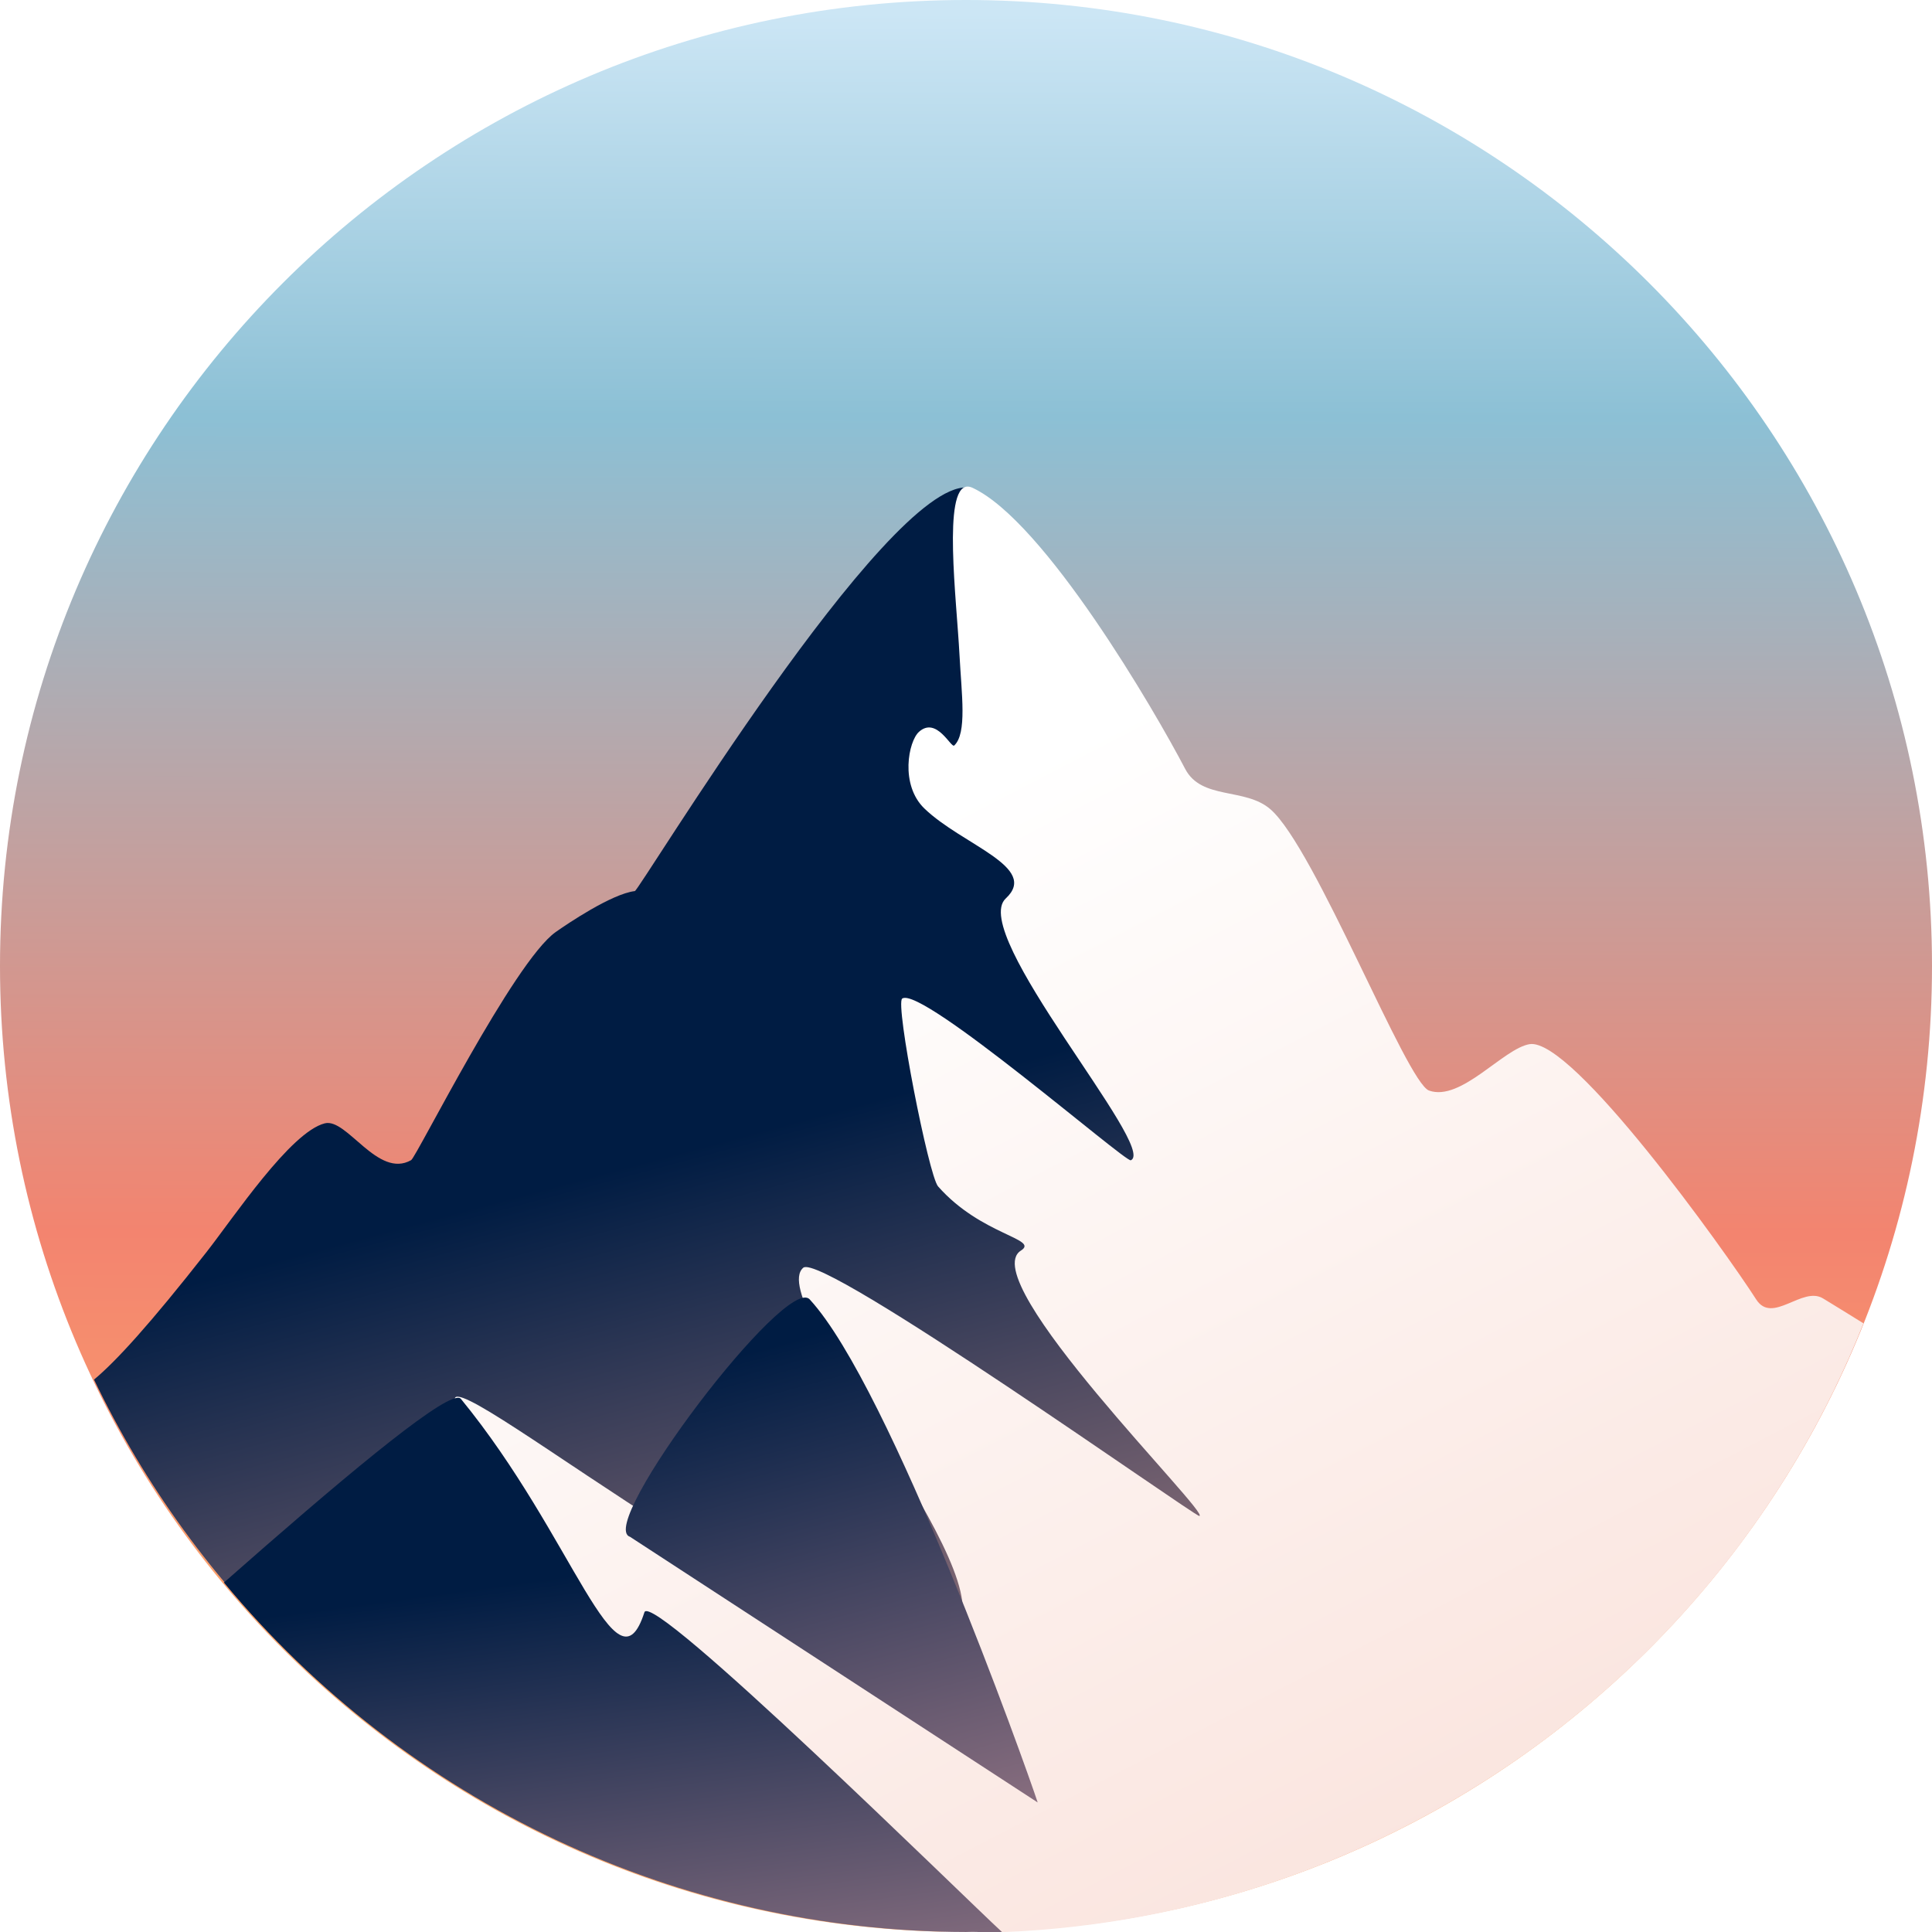
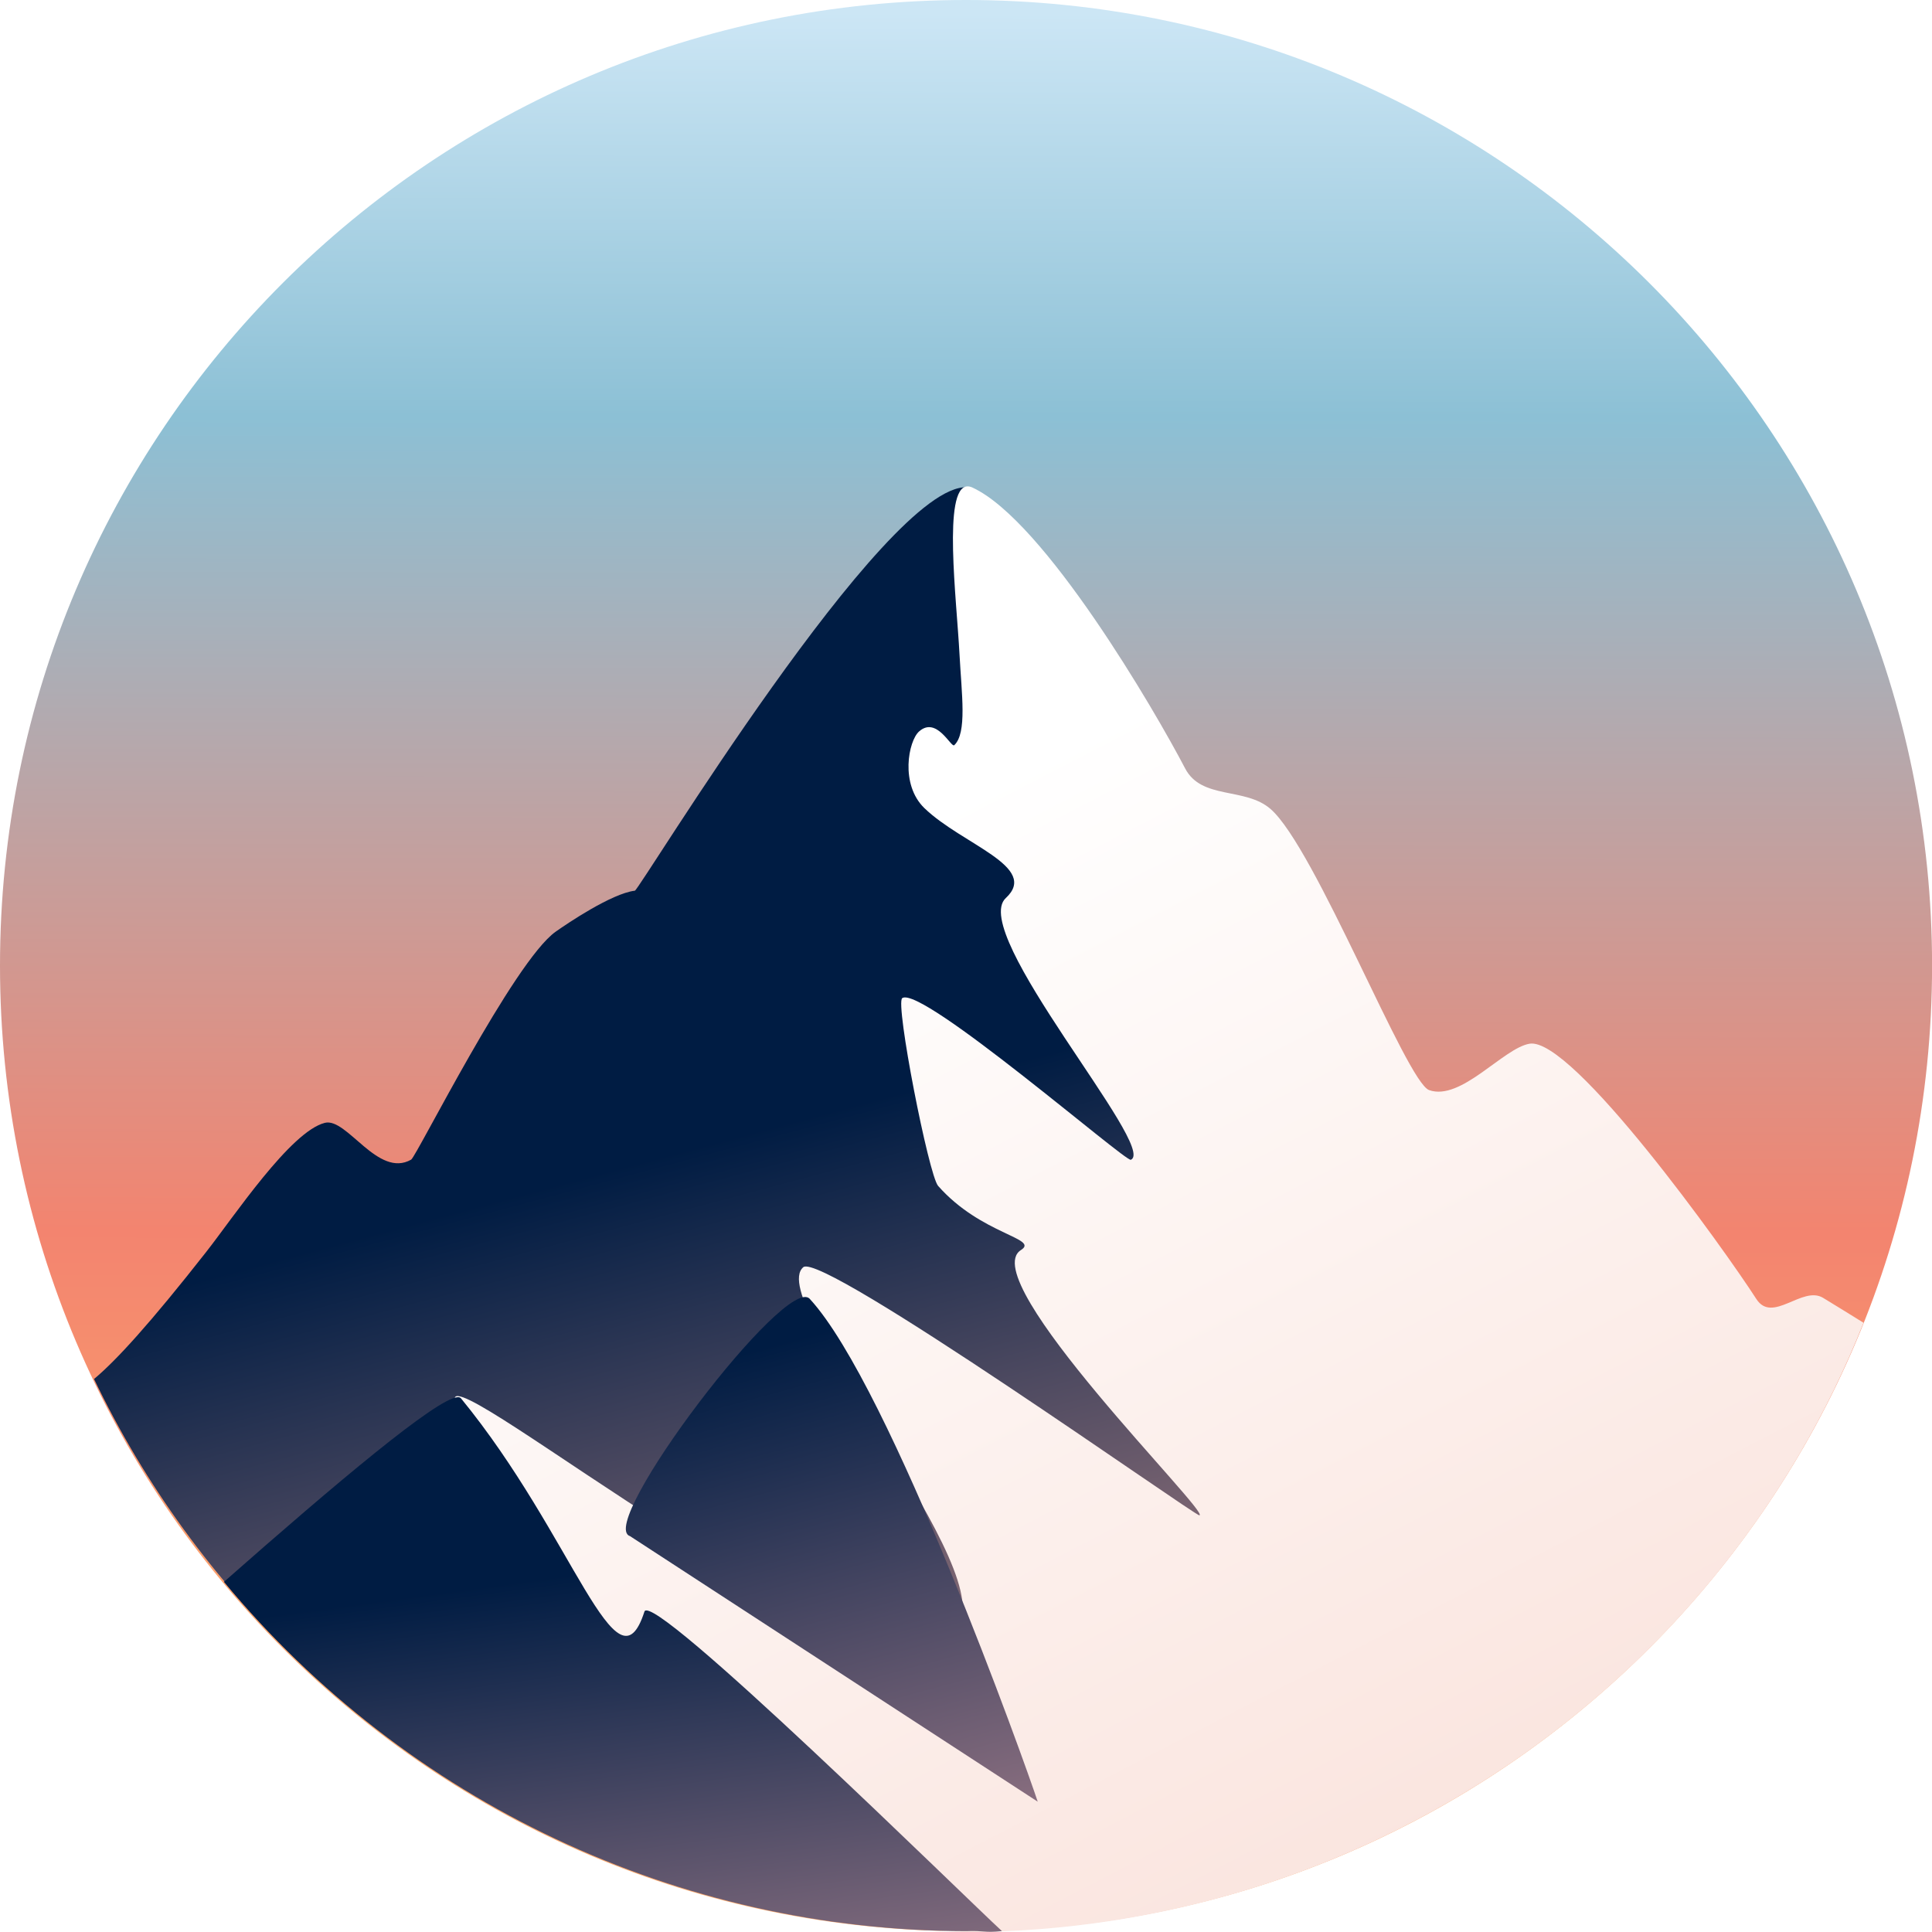
- <svg xmlns="http://www.w3.org/2000/svg" xmlns:xlink="http://www.w3.org/1999/xlink" width="500" height="500" viewBox="0 0 132.292 132.292" version="1.1" id="svg635" xml:space="preserve">
+ <svg xmlns="http://www.w3.org/2000/svg" xmlns:xlink="http://www.w3.org/1999/xlink" width="40" height="40" viewBox="0 0 10.583 10.583" version="1.1" id="svg635" xml:space="preserve">
  <defs id="defs632">
    <linearGradient id="linearGradient16">
      <stop style="stop-color:#001c43;stop-opacity:1;" offset="0" id="stop15" />
      <stop style="stop-color:#d99ea2;stop-opacity:1;" offset="1" id="stop16" />
    </linearGradient>
    <linearGradient id="linearGradient13">
      <stop style="stop-color:#001c43;stop-opacity:1;" offset="0.214" id="stop12" />
      <stop style="stop-color:#d89fa3;stop-opacity:1;" offset="1" id="stop13" />
    </linearGradient>
    <linearGradient id="linearGradient14447">
      <stop style="stop-color:#bcf5d5;stop-opacity:1;" offset="0.118" id="stop16633" />
      <stop style="stop-color:#70aecc;stop-opacity:1;" offset="0.391" id="stop29757" />
      <stop style="stop-color:#c6deed;stop-opacity:1;" offset="0.676" id="stop17361" />
      <stop style="stop-color:#ffd4e3;stop-opacity:1;" offset="0.892" id="stop20271" />
    </linearGradient>
    <linearGradient id="linearGradient11233">
      <stop style="stop-color:#dc719a;stop-opacity:1;" offset="0.16" id="stop11229" />
      <stop style="stop-color:#fe95ae;stop-opacity:1;" offset="0.518" id="stop13376" />
      <stop style="stop-color:#fdf7f0;stop-opacity:1;" offset="1" id="stop11231" />
    </linearGradient>
    <linearGradient id="linearGradient3778">
      <stop style="stop-color:#ea6c9e;stop-opacity:1;" offset="0.385" id="stop3774" />
      <stop style="stop-color:#feb0c8;stop-opacity:1;" offset="0.805" id="stop8681" />
      <stop style="stop-color:#fdedde;stop-opacity:1;" offset="1" id="stop3776" />
    </linearGradient>
    <filter y="-0.196" height="1.392" style="color-interpolation-filters:sRGB" id="filter3896" x="-0.196" width="1.392">
      <feGaussianBlur stdDeviation="5" result="result6" id="feGaussianBlur3886" />
      <feComposite result="result8" in="SourceGraphic" operator="atop" in2="result6" id="feComposite3888" />
      <feComposite result="result9" operator="over" in2="SourceAlpha" in="result8" id="feComposite3890" />
      <feColorMatrix values="1 0 0 0 0 0 1 0 0 0 0 0 1 0 0 0 0 0 1 0 " result="result10" id="feColorMatrix3892" />
      <feBlend in="result10" mode="normal" in2="result6" id="feBlend3894" />
    </filter>
    <linearGradient xlink:href="#linearGradient14447" id="linearGradient14449" x1="264.583" y1="191.823" x2="132.292" y2="59.531" gradientUnits="userSpaceOnUse" gradientTransform="translate(-132.2917,-59.53126)" />
    <radialGradient xlink:href="#linearGradient3778" id="radialGradient467" gradientUnits="userSpaceOnUse" gradientTransform="matrix(1.149056,-0.01647774,0.01623538,1.132154,-164.2444,-73.71001)" cx="200.136" cy="130.667" fx="200.136" fy="130.667" r="55.99" />
    <radialGradient xlink:href="#linearGradient3778" id="radialGradient469" gradientUnits="userSpaceOnUse" gradientTransform="matrix(1.149056,-0.01647774,0.01623538,1.132154,-164.2444,-73.71001)" cx="200.136" cy="130.667" fx="200.136" fy="130.667" r="55.99" />
    <radialGradient xlink:href="#linearGradient3778" id="radialGradient471" gradientUnits="userSpaceOnUse" gradientTransform="matrix(1.149056,-0.01647774,0.01623538,1.132154,-164.2444,-73.71001)" cx="200.136" cy="130.667" fx="200.136" fy="130.667" r="55.99" />
    <radialGradient xlink:href="#linearGradient3778" id="radialGradient473" gradientUnits="userSpaceOnUse" gradientTransform="matrix(1.149056,-0.01647774,0.01623538,1.132154,-164.2444,-73.71001)" cx="200.136" cy="130.667" fx="200.136" fy="130.667" r="55.99" />
    <radialGradient xlink:href="#linearGradient3778" id="radialGradient475" gradientUnits="userSpaceOnUse" gradientTransform="matrix(1.149056,-0.01647774,0.01623538,1.132154,-164.2444,-73.71001)" cx="200.136" cy="130.667" fx="200.136" fy="130.667" r="55.99" />
    <radialGradient xlink:href="#linearGradient3778" id="radialGradient477" gradientUnits="userSpaceOnUse" gradientTransform="matrix(1.149056,-0.01647774,0.01623538,1.132154,-164.2444,-73.71001)" cx="200.136" cy="130.667" fx="200.136" fy="130.667" r="55.99" />
    <radialGradient xlink:href="#linearGradient3778" id="radialGradient479" gradientUnits="userSpaceOnUse" gradientTransform="matrix(1.149056,-0.01647774,0.01623538,1.132154,-164.2444,-73.71001)" cx="200.136" cy="130.667" fx="200.136" fy="130.667" r="55.99" />
    <radialGradient xlink:href="#linearGradient3778" id="radialGradient481" gradientUnits="userSpaceOnUse" gradientTransform="matrix(1.149056,-0.01647774,0.01623538,1.132154,-164.2444,-73.71001)" cx="200.136" cy="130.667" fx="200.136" fy="130.667" r="55.99" />
    <radialGradient xlink:href="#linearGradient3778" id="radialGradient483" gradientUnits="userSpaceOnUse" gradientTransform="matrix(1.149056,-0.01647774,0.01623538,1.132154,-164.2444,-73.71001)" cx="200.136" cy="130.667" fx="200.136" fy="130.667" r="55.99" />
    <radialGradient xlink:href="#linearGradient3778" id="radialGradient485" gradientUnits="userSpaceOnUse" gradientTransform="matrix(1.149056,-0.01647774,0.01623538,1.132154,-164.2444,-73.71001)" cx="200.136" cy="130.667" fx="200.136" fy="130.667" r="55.99" />
    <radialGradient xlink:href="#linearGradient3778" id="radialGradient487" gradientUnits="userSpaceOnUse" gradientTransform="matrix(1.149056,-0.01647774,0.01623538,1.132154,-164.2444,-73.71001)" cx="200.136" cy="130.667" fx="200.136" fy="130.667" r="55.99" />
    <radialGradient xlink:href="#linearGradient3778" id="radialGradient489" gradientUnits="userSpaceOnUse" gradientTransform="matrix(1.149056,-0.01647774,0.01623538,1.132154,-164.2444,-73.71001)" cx="200.136" cy="130.667" fx="200.136" fy="130.667" r="55.99" />
    <radialGradient xlink:href="#linearGradient3778" id="radialGradient491" gradientUnits="userSpaceOnUse" gradientTransform="matrix(1.149056,-0.01647774,0.01623538,1.132154,-164.2444,-73.71001)" cx="200.136" cy="130.667" fx="200.136" fy="130.667" r="55.99" />
    <radialGradient xlink:href="#linearGradient3778" id="radialGradient493" gradientUnits="userSpaceOnUse" gradientTransform="matrix(1.149056,-0.01647774,0.01623538,1.132154,-164.2444,-73.71001)" cx="200.136" cy="130.667" fx="200.136" fy="130.667" r="55.99" />
    <radialGradient xlink:href="#linearGradient3778" id="radialGradient495" gradientUnits="userSpaceOnUse" gradientTransform="matrix(1.149056,-0.01647774,0.01623538,1.132154,-164.2444,-73.71001)" cx="200.136" cy="130.667" fx="200.136" fy="130.667" r="55.99" />
    <radialGradient xlink:href="#linearGradient3778" id="radialGradient497" gradientUnits="userSpaceOnUse" gradientTransform="matrix(1.149056,-0.01647774,0.01623538,1.132154,-164.2444,-73.71001)" cx="200.136" cy="130.667" fx="200.136" fy="130.667" r="55.99" />
    <radialGradient xlink:href="#linearGradient3778" id="radialGradient499" gradientUnits="userSpaceOnUse" gradientTransform="matrix(1.149056,-0.01647774,0.01623538,1.132154,-164.2444,-73.71001)" cx="200.136" cy="130.667" fx="200.136" fy="130.667" r="55.99" />
    <radialGradient xlink:href="#linearGradient3778" id="radialGradient501" gradientUnits="userSpaceOnUse" gradientTransform="matrix(1.149056,-0.01647774,0.01623538,1.132154,-164.2444,-73.71001)" cx="200.136" cy="130.667" fx="200.136" fy="130.667" r="55.99" />
    <radialGradient xlink:href="#linearGradient3778" id="radialGradient503" gradientUnits="userSpaceOnUse" gradientTransform="matrix(1.149056,-0.01647774,0.01623538,1.132154,-164.2444,-73.71001)" cx="200.136" cy="130.667" fx="200.136" fy="130.667" r="55.99" />
    <radialGradient xlink:href="#linearGradient3778" id="radialGradient505" gradientUnits="userSpaceOnUse" gradientTransform="matrix(1.149056,-0.01647774,0.01623538,1.132154,-164.2444,-73.71001)" cx="200.136" cy="130.667" fx="200.136" fy="130.667" r="55.99" />
    <radialGradient xlink:href="#linearGradient3778" id="radialGradient507" gradientUnits="userSpaceOnUse" gradientTransform="matrix(1.149056,-0.01647774,0.01623538,1.132154,-164.2444,-73.71001)" cx="200.136" cy="130.667" fx="200.136" fy="130.667" r="55.99" />
    <radialGradient xlink:href="#linearGradient3778" id="radialGradient509" gradientUnits="userSpaceOnUse" gradientTransform="matrix(1.149056,-0.01647774,0.01623538,1.132154,-164.2444,-73.71001)" cx="200.136" cy="130.667" fx="200.136" fy="130.667" r="55.99" />
    <radialGradient xlink:href="#linearGradient3778" id="radialGradient511" gradientUnits="userSpaceOnUse" gradientTransform="matrix(1.149056,-0.01647774,0.01623538,1.132154,-164.2444,-73.71001)" cx="200.136" cy="130.667" fx="200.136" fy="130.667" r="55.99" />
    <radialGradient xlink:href="#linearGradient3778" id="radialGradient513" gradientUnits="userSpaceOnUse" gradientTransform="matrix(1.149056,-0.01647774,0.01623538,1.132154,-164.2444,-73.71001)" cx="200.136" cy="130.667" fx="200.136" fy="130.667" r="55.99" />
    <radialGradient xlink:href="#linearGradient3778" id="radialGradient515" gradientUnits="userSpaceOnUse" gradientTransform="matrix(1.149056,-0.01647774,0.01623538,1.132154,-164.2444,-73.71001)" cx="200.136" cy="130.667" fx="200.136" fy="130.667" r="55.99" />
    <radialGradient xlink:href="#linearGradient3778" id="radialGradient517" gradientUnits="userSpaceOnUse" gradientTransform="matrix(1.149056,-0.01647774,0.01623538,1.132154,-164.2444,-73.71001)" cx="200.136" cy="130.667" fx="200.136" fy="130.667" r="55.99" />
    <radialGradient xlink:href="#linearGradient3778" id="radialGradient519" gradientUnits="userSpaceOnUse" gradientTransform="matrix(1.149056,-0.01647774,0.01623538,1.132154,-164.2444,-73.71001)" cx="200.136" cy="130.667" fx="200.136" fy="130.667" r="55.99" />
    <radialGradient xlink:href="#linearGradient3778" id="radialGradient521" gradientUnits="userSpaceOnUse" gradientTransform="matrix(1.149056,-0.01647774,0.01623538,1.132154,-164.2444,-73.71001)" cx="200.136" cy="130.667" fx="200.136" fy="130.667" r="55.99" />
    <radialGradient xlink:href="#linearGradient3778" id="radialGradient523" gradientUnits="userSpaceOnUse" gradientTransform="matrix(1.149056,-0.01647774,0.01623538,1.132154,-164.2444,-73.71001)" cx="200.136" cy="130.667" fx="200.136" fy="130.667" r="55.99" />
    <radialGradient xlink:href="#linearGradient3778" id="radialGradient525" gradientUnits="userSpaceOnUse" gradientTransform="matrix(1.149056,-0.01647774,0.01623538,1.132154,-164.2444,-73.71001)" cx="200.136" cy="130.667" fx="200.136" fy="130.667" r="55.99" />
    <radialGradient xlink:href="#linearGradient11233" id="radialGradient527" gradientUnits="userSpaceOnUse" gradientTransform="matrix(1,0,0,0.9656236,-132.2917,-54.71187)" cx="218.814" cy="140.195" fx="218.814" fy="140.195" r="17.991" />
    <radialGradient xlink:href="#linearGradient11233" id="radialGradient529" gradientUnits="userSpaceOnUse" gradientTransform="matrix(1,0,0,0.9656236,-132.2917,-54.71187)" cx="218.814" cy="140.195" fx="218.814" fy="140.195" r="17.991" />
    <radialGradient xlink:href="#linearGradient11233" id="radialGradient531" gradientUnits="userSpaceOnUse" gradientTransform="matrix(1,0,0,0.9656236,-132.2917,-54.71187)" cx="218.814" cy="140.195" fx="218.814" fy="140.195" r="17.991" />
    <radialGradient xlink:href="#linearGradient11233" id="radialGradient533" gradientUnits="userSpaceOnUse" gradientTransform="matrix(1,0,0,0.9656236,-132.2917,-54.71187)" cx="218.814" cy="140.195" fx="218.814" fy="140.195" r="17.991" />
    <radialGradient xlink:href="#linearGradient11233" id="radialGradient535" gradientUnits="userSpaceOnUse" gradientTransform="matrix(1,0,0,0.9656236,-132.2917,-54.71187)" cx="218.814" cy="140.195" fx="218.814" fy="140.195" r="17.991" />
    <radialGradient xlink:href="#linearGradient11233" id="radialGradient537" gradientUnits="userSpaceOnUse" gradientTransform="matrix(1,0,0,1.008563,-132.2917,-60.41931)" cx="233.509" cy="103.704" fx="233.509" fy="103.704" r="15.033" />
    <radialGradient xlink:href="#linearGradient11233" id="radialGradient539" gradientUnits="userSpaceOnUse" gradientTransform="matrix(1,0,0,1.008563,-132.2917,-60.41931)" cx="233.509" cy="103.704" fx="233.509" fy="103.704" r="15.033" />
    <radialGradient xlink:href="#linearGradient11233" id="radialGradient541" gradientUnits="userSpaceOnUse" gradientTransform="matrix(1,0,0,1.008563,-132.2917,-60.41931)" cx="233.509" cy="103.704" fx="233.509" fy="103.704" r="15.033" />
    <radialGradient xlink:href="#linearGradient11233" id="radialGradient543" gradientUnits="userSpaceOnUse" gradientTransform="matrix(1,0,0,1.008563,-132.2917,-60.41931)" cx="233.509" cy="103.704" fx="233.509" fy="103.704" r="15.033" />
    <radialGradient xlink:href="#linearGradient11233" id="radialGradient545" gradientUnits="userSpaceOnUse" gradientTransform="matrix(1,0,0,1.008563,-132.2917,-60.41931)" cx="233.509" cy="103.704" fx="233.509" fy="103.704" r="15.033" />
    <radialGradient xlink:href="#linearGradient11233" id="radialGradient547" gradientUnits="userSpaceOnUse" gradientTransform="matrix(1,0,0,1.029366,-132.2917,-63.25868)" cx="188.427" cy="126.93" fx="188.427" fy="126.93" r="11.709" />
    <radialGradient xlink:href="#linearGradient11233" id="radialGradient549" gradientUnits="userSpaceOnUse" gradientTransform="matrix(1,0,0,1.029366,-132.2917,-63.25868)" cx="188.427" cy="126.93" fx="188.427" fy="126.93" r="11.709" />
    <radialGradient xlink:href="#linearGradient11233" id="radialGradient551" gradientUnits="userSpaceOnUse" gradientTransform="matrix(1,0,0,1.029366,-132.2917,-63.25868)" cx="188.427" cy="126.93" fx="188.427" fy="126.93" r="11.709" />
    <radialGradient xlink:href="#linearGradient11233" id="radialGradient553" gradientUnits="userSpaceOnUse" gradientTransform="matrix(1,0,0,1.029366,-132.2917,-63.25868)" cx="188.427" cy="126.93" fx="188.427" fy="126.93" r="11.709" />
    <radialGradient xlink:href="#linearGradient11233" id="radialGradient555" gradientUnits="userSpaceOnUse" gradientTransform="matrix(1,0,0,1.029366,-132.2917,-63.25868)" cx="188.427" cy="126.93" fx="188.427" fy="126.93" r="11.709" />
    <linearGradient xlink:href="#linearGradient2" id="linearGradient3" x1="199.152" y1="59.156" x2="198.937" y2="195.472" gradientUnits="userSpaceOnUse" gradientTransform="translate(-132.2917,-58.27285)" />
    <linearGradient id="linearGradient2">
      <stop style="stop-color:#cce6f5;stop-opacity:1;" offset="0" id="stop2" />
      <stop style="stop-color:#8cc0d5;stop-opacity:1;" offset="0.203" id="stop1" />
      <stop style="stop-color:#f3846f;stop-opacity:1;" offset="0.613" id="stop4" />
      <stop style="stop-color:#fda86c;stop-opacity:1;" offset="0.838" id="stop5" />
    </linearGradient>
    <linearGradient xlink:href="#linearGradient8972" id="linearGradient8974" x1="178.568" y1="104.043" x2="198.803" y2="179.634" gradientUnits="userSpaceOnUse" gradientTransform="matrix(1.387262,0,0,1.387262,-209.7146,-103.7375)" />
    <linearGradient id="linearGradient8972">
      <stop style="stop-color:#001c43;stop-opacity:1;" offset="0.361" id="stop8968" />
      <stop style="stop-color:#fdb1a3;stop-opacity:1;" offset="1" id="stop8970" />
    </linearGradient>
    <linearGradient xlink:href="#linearGradient1510" id="linearGradient1512" x1="203.527" y1="111.458" x2="246.21" y2="193.942" gradientUnits="userSpaceOnUse" gradientTransform="matrix(1.387262,0,0,1.387262,-209.7146,-103.7375)" />
    <linearGradient id="linearGradient1510">
      <stop style="stop-color:#ffffff;stop-opacity:1;" offset="0" id="stop1506" />
      <stop style="stop-color:#f7d4ca;stop-opacity:1;" offset="1" id="stop1508" />
    </linearGradient>
    <linearGradient xlink:href="#linearGradient13" id="linearGradient21205" x1="174.555" y1="142.872" x2="180.441" y2="186.565" gradientUnits="userSpaceOnUse" gradientTransform="matrix(1.387262,0,0,1.387262,-209.7146,-102.6409)" />
    <linearGradient id="linearGradient11533">
      <stop style="stop-color:#052b59;stop-opacity:1;" offset="0" id="stop11529" />
      <stop style="stop-color:#d99ea2;stop-opacity:1;" offset="1" id="stop11531" />
    </linearGradient>
    <linearGradient xlink:href="#linearGradient16" id="linearGradient11535" x1="190.882" y1="139.185" x2="201.355" y2="178.051" gradientUnits="userSpaceOnUse" gradientTransform="matrix(1.387262,0,0,1.387262,-209.7146,-101.5353)" />
    <linearGradient xlink:href="#linearGradient11533" id="linearGradient21221" x1="65.424" y1="158.132" x2="64.759" y2="168.45" gradientUnits="userSpaceOnUse" />
    <linearGradient xlink:href="#linearGradient11533" id="linearGradient21229" x1="115.703" y1="152.643" x2="115.879" y2="168.651" gradientUnits="userSpaceOnUse" />
    <linearGradient xlink:href="#linearGradient11533" id="linearGradient21213" x1="201.759" y1="153.631" x2="200.796" y2="170.432" gradientUnits="userSpaceOnUse" gradientTransform="translate(-301.8844,-57.97781)" />
    <linearGradient xlink:href="#linearGradient11533" id="linearGradient21237" x1="203.108" y1="149.654" x2="201.44" y2="193.575" gradientUnits="userSpaceOnUse" gradientTransform="translate(-301.8844,-57.97781)" />
    <linearGradient xlink:href="#linearGradient21243" id="linearGradient21245" x1="200.089" y1="168.617" x2="200.097" y2="189.784" gradientUnits="userSpaceOnUse" gradientTransform="translate(-301.8844,-57.97781)" />
    <linearGradient id="linearGradient21243">
      <stop style="stop-color:#04214b;stop-opacity:1;" offset="0" id="stop21239" />
      <stop style="stop-color:#031c44;stop-opacity:1;" offset="1" id="stop21241" />
    </linearGradient>
    <linearGradient xlink:href="#linearGradient126" id="linearGradient215" gradientUnits="userSpaceOnUse" gradientTransform="matrix(2.58355,0,0,2.557968,-6.263844,-333.0269)" x1="77.337" y1="168.913" x2="124.547" y2="187.26" />
    <linearGradient id="linearGradient126">
      <stop style="stop-color:#31070e;stop-opacity:1;" offset="0" id="stop125" />
      <stop style="stop-color:#340213;stop-opacity:1;" offset="0.5" id="stop128" />
      <stop style="stop-color:#2c0616;stop-opacity:1;" offset="1" id="stop126" />
    </linearGradient>
  </defs>
-   <circle style="display:inline;fill:url(#linearGradient3);fill-opacity:1;stroke-width:0.339" id="circle17" cx="66.146" cy="66.146" r="66.146" />
-   <path id="path1402" style="fill:url(#linearGradient8974);fill-opacity:1;stroke-width:0.367" d="M 66.211 33.379 C 60.605 33.117 43.786 60.978 43.469 61.016 C 41.873 61.208 38.822 63.277 38.05 63.821 C 35.182 65.845 28.511 79.235 28.153 79.439 C 25.875 80.736 23.759 76.539 22.243 76.919 C 19.893 77.507 16.005 83.358 14.126 85.753 C 10.285 90.65 7.964 93.196 6.438 94.467 A 66.146 66.146 0 0 0 20.467 113.773 L 117.1 108.173 A 66.146 66.146 0 0 0 126.804 92.311 C 126.334 92.06 125.801 91.758 125.384 91.551 C 123.266 90.5 121.261 91.909 120.241 90.608 C 115.033 83.972 109.892 83.125 105.904 78.703 C 102.994 75.478 98.782 77.989 97.531 76.391 C 96.072 74.529 88.883 61.951 87.512 58.395 C 85.855 54.094 82.343 56.04 80.463 52.336 C 76.204 43.94 68.695 33.495 66.211 33.379 z " />
-   <path id="path1404" style="display:inline;fill:url(#linearGradient1512);fill-opacity:1;stroke-width:0.367" d="m 66.222,33.319 c -1.675,0.105 -0.721,7.729 -0.523,11.5 0.143,2.723 0.53,5.387 -0.358,6.228 -0.213,0.202 -1.204,-2.015 -2.412,-0.938 -0.728,0.649 -1.315,3.628 0.368,5.252 2.591,2.5 7.893,4.009 5.573,6.158 -2.573,2.383 10.437,17.121 8.56,17.931 C 77.066,79.605 63.084,67.467 61.777,68.376 c -0.496,0.345 1.814,12.134 2.458,12.864 2.952,3.348 6.955,3.579 5.672,4.392 C 66.687,87.672 82.958,103.717 82.122,103.804 81.803,103.837 56.291,85.71 55.002,86.808 c -2.71,2.306 14.032,21.339 10.398,24.791 -5.862,5.569 -34.822,-18.671 -34.256,-15.71 0.248,1.295 11.265,20.481 12.636,16.125 0.791,-2.514 8.477,4.3 11.548,9.135 0.508,0.799 2.612,5.563 4.836,10.716 1.986,0.233 4.002,0.437 6.002,0.49 27.053,-0.068 51.455,-16.595 61.434,-41.74 -0.884,-0.549 -1.847,-1.147 -2.772,-1.708 -1.415,-0.859 -3.465,1.799 -4.57,0.077 -2.161,-3.367 -12.606,-17.968 -15.523,-17.486 -1.802,0.298 -4.695,3.953 -6.881,3.178 C 96.307,74.125 90.058,58.082 86.995,55.417 85.254,53.902 82.277,54.805 81.15,52.643 79.066,48.647 71.514,35.69 66.593,33.402 c -0.136,-0.063 -0.259,-0.09 -0.371,-0.083 z" />
-   <path id="path1406" style="display:inline;fill:url(#linearGradient21205);fill-opacity:1;stroke-width:0.367" d="m 31.317,95.715 c -1.455,0.12 -8.194,5.783 -15.983,12.649 12.542,15.127 31.161,23.895 50.811,23.927 1.284,-0.054 1.183,0.127 2.462,-0.002 -2.485,-2.276 -23.979,-23.451 -24.482,-21.887 -1.903,5.923 -4.835,-5.181 -12.565,-14.615 -0.048,-0.059 -0.13,-0.083 -0.243,-0.073 z" />
-   <path style="display:inline;fill:url(#linearGradient11535);fill-opacity:1;stroke-width:0.367" d="M 43.135,105.228 C 40.774,104.476 53.914,87.108 55.459,88.993 60.981,95 70.211,120.853 71.054,123.421" id="path1408" />
+   <g id="g1" transform="matrix(0.08,0,0,0.07996264,-1.201172e-7,5.4569982e-6)">
+     <circle style="display:inline;fill:url(#linearGradient3);fill-opacity:1;stroke-width:0.339" id="circle17" cx="66.146" cy="66.146" r="66.146" />
+     <path id="path1402" style="fill:url(#linearGradient8974);fill-opacity:1;stroke-width:0.367" d="M 66.211,33.379 C 60.605,33.117 43.786,60.978 43.469,61.016 c -1.596,0.192 -4.647,2.261 -5.419,2.806 -2.869,2.024 -9.54,15.414 -9.897,15.617 -2.278,1.297 -4.394,-2.9 -5.91,-2.52 -2.35,0.589 -6.238,6.439 -8.117,8.834 -3.841,4.898 -6.163,7.443 -7.688,8.714 A 66.146,66.146 0 0 0 20.467,113.773 l 96.633,-5.6 a 66.146,66.146 0 0 0 9.704,-15.863 c -0.47,-0.25 -1.003,-0.553 -1.421,-0.76 -2.117,-1.051 -4.123,0.358 -5.143,-0.943 -5.208,-6.637 -10.349,-7.483 -14.337,-11.905 -2.909,-3.226 -7.121,-0.714 -8.373,-2.312 C 96.072,74.529 88.883,61.951 87.512,58.395 85.855,54.094 82.343,56.04 80.463,52.336 76.204,43.94 68.695,33.495 66.211,33.379 Z" />
+     <path id="path1404" style="display:inline;fill:url(#linearGradient1512);fill-opacity:1;stroke-width:0.367" d="m 66.222,33.319 c -1.675,0.105 -0.721,7.729 -0.523,11.5 0.143,2.723 0.53,5.387 -0.358,6.228 -0.213,0.202 -1.204,-2.015 -2.412,-0.938 -0.728,0.649 -1.315,3.628 0.368,5.252 2.591,2.5 7.893,4.009 5.573,6.158 -2.573,2.383 10.437,17.121 8.56,17.931 C 77.066,79.605 63.084,67.467 61.777,68.376 c -0.496,0.345 1.814,12.134 2.458,12.864 2.952,3.348 6.955,3.579 5.672,4.392 C 66.687,87.672 82.958,103.717 82.122,103.804 81.803,103.837 56.291,85.71 55.002,86.808 c -2.71,2.306 14.032,21.339 10.398,24.791 -5.862,5.569 -34.822,-18.671 -34.256,-15.71 0.248,1.295 11.265,20.481 12.636,16.125 0.791,-2.514 8.477,4.3 11.548,9.135 0.508,0.799 2.612,5.563 4.836,10.716 1.986,0.233 4.002,0.437 6.002,0.49 27.053,-0.068 51.455,-16.595 61.434,-41.74 -0.884,-0.549 -1.847,-1.147 -2.772,-1.708 -1.415,-0.859 -3.465,1.799 -4.57,0.077 -2.161,-3.367 -12.606,-17.968 -15.523,-17.486 -1.802,0.298 -4.695,3.953 -6.881,3.178 C 96.307,74.125 90.058,58.082 86.995,55.417 85.254,53.902 82.277,54.805 81.15,52.643 79.066,48.647 71.514,35.69 66.593,33.402 c -0.136,-0.063 -0.259,-0.09 -0.371,-0.083 z" />
+     <path id="path1406" style="display:inline;fill:url(#linearGradient21205);fill-opacity:1;stroke-width:0.367" d="m 31.317,95.715 c -1.455,0.12 -8.194,5.783 -15.983,12.649 12.542,15.127 31.161,23.895 50.811,23.927 1.284,-0.054 1.183,0.127 2.462,-0.002 -2.485,-2.276 -23.979,-23.451 -24.482,-21.887 -1.903,5.923 -4.835,-5.181 -12.565,-14.615 -0.048,-0.059 -0.13,-0.083 -0.243,-0.073 z" />
+     <path style="display:inline;fill:url(#linearGradient11535);fill-opacity:1;stroke-width:0.367" d="M 43.135,105.228 C 40.774,104.476 53.914,87.108 55.459,88.993 60.981,95 70.211,120.853 71.054,123.421" id="path1408" />
+   </g>
</svg>
